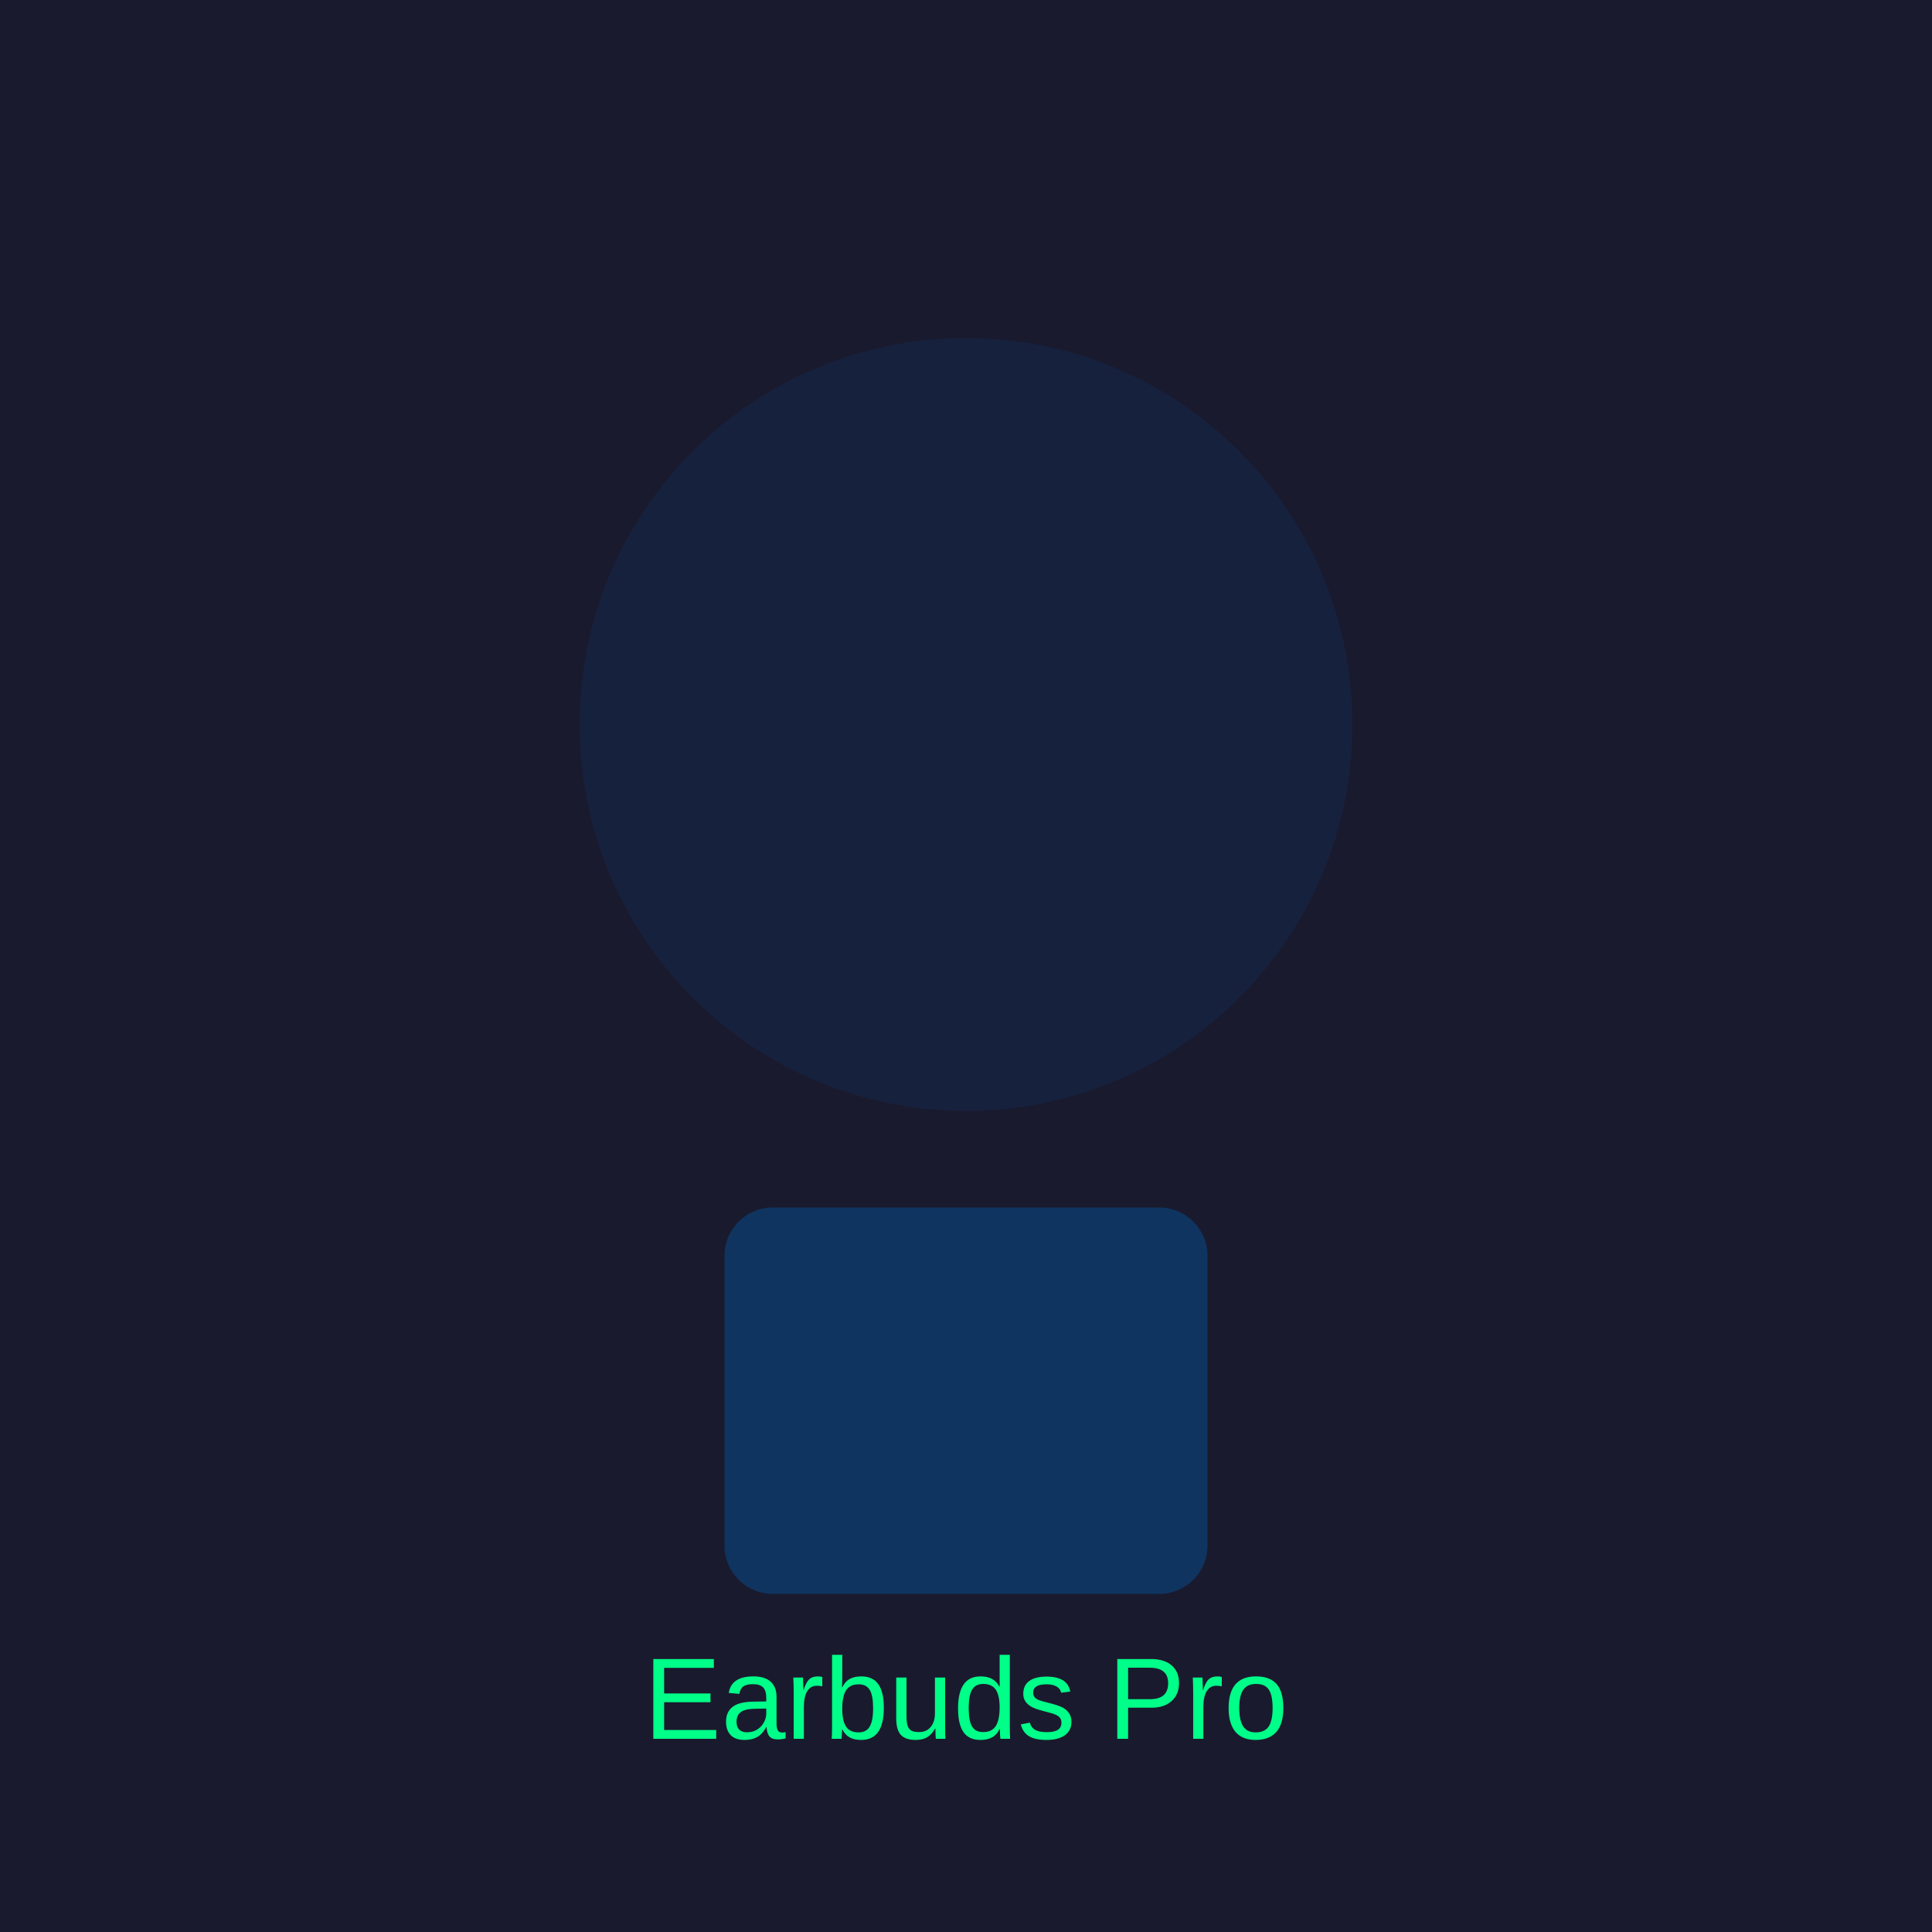
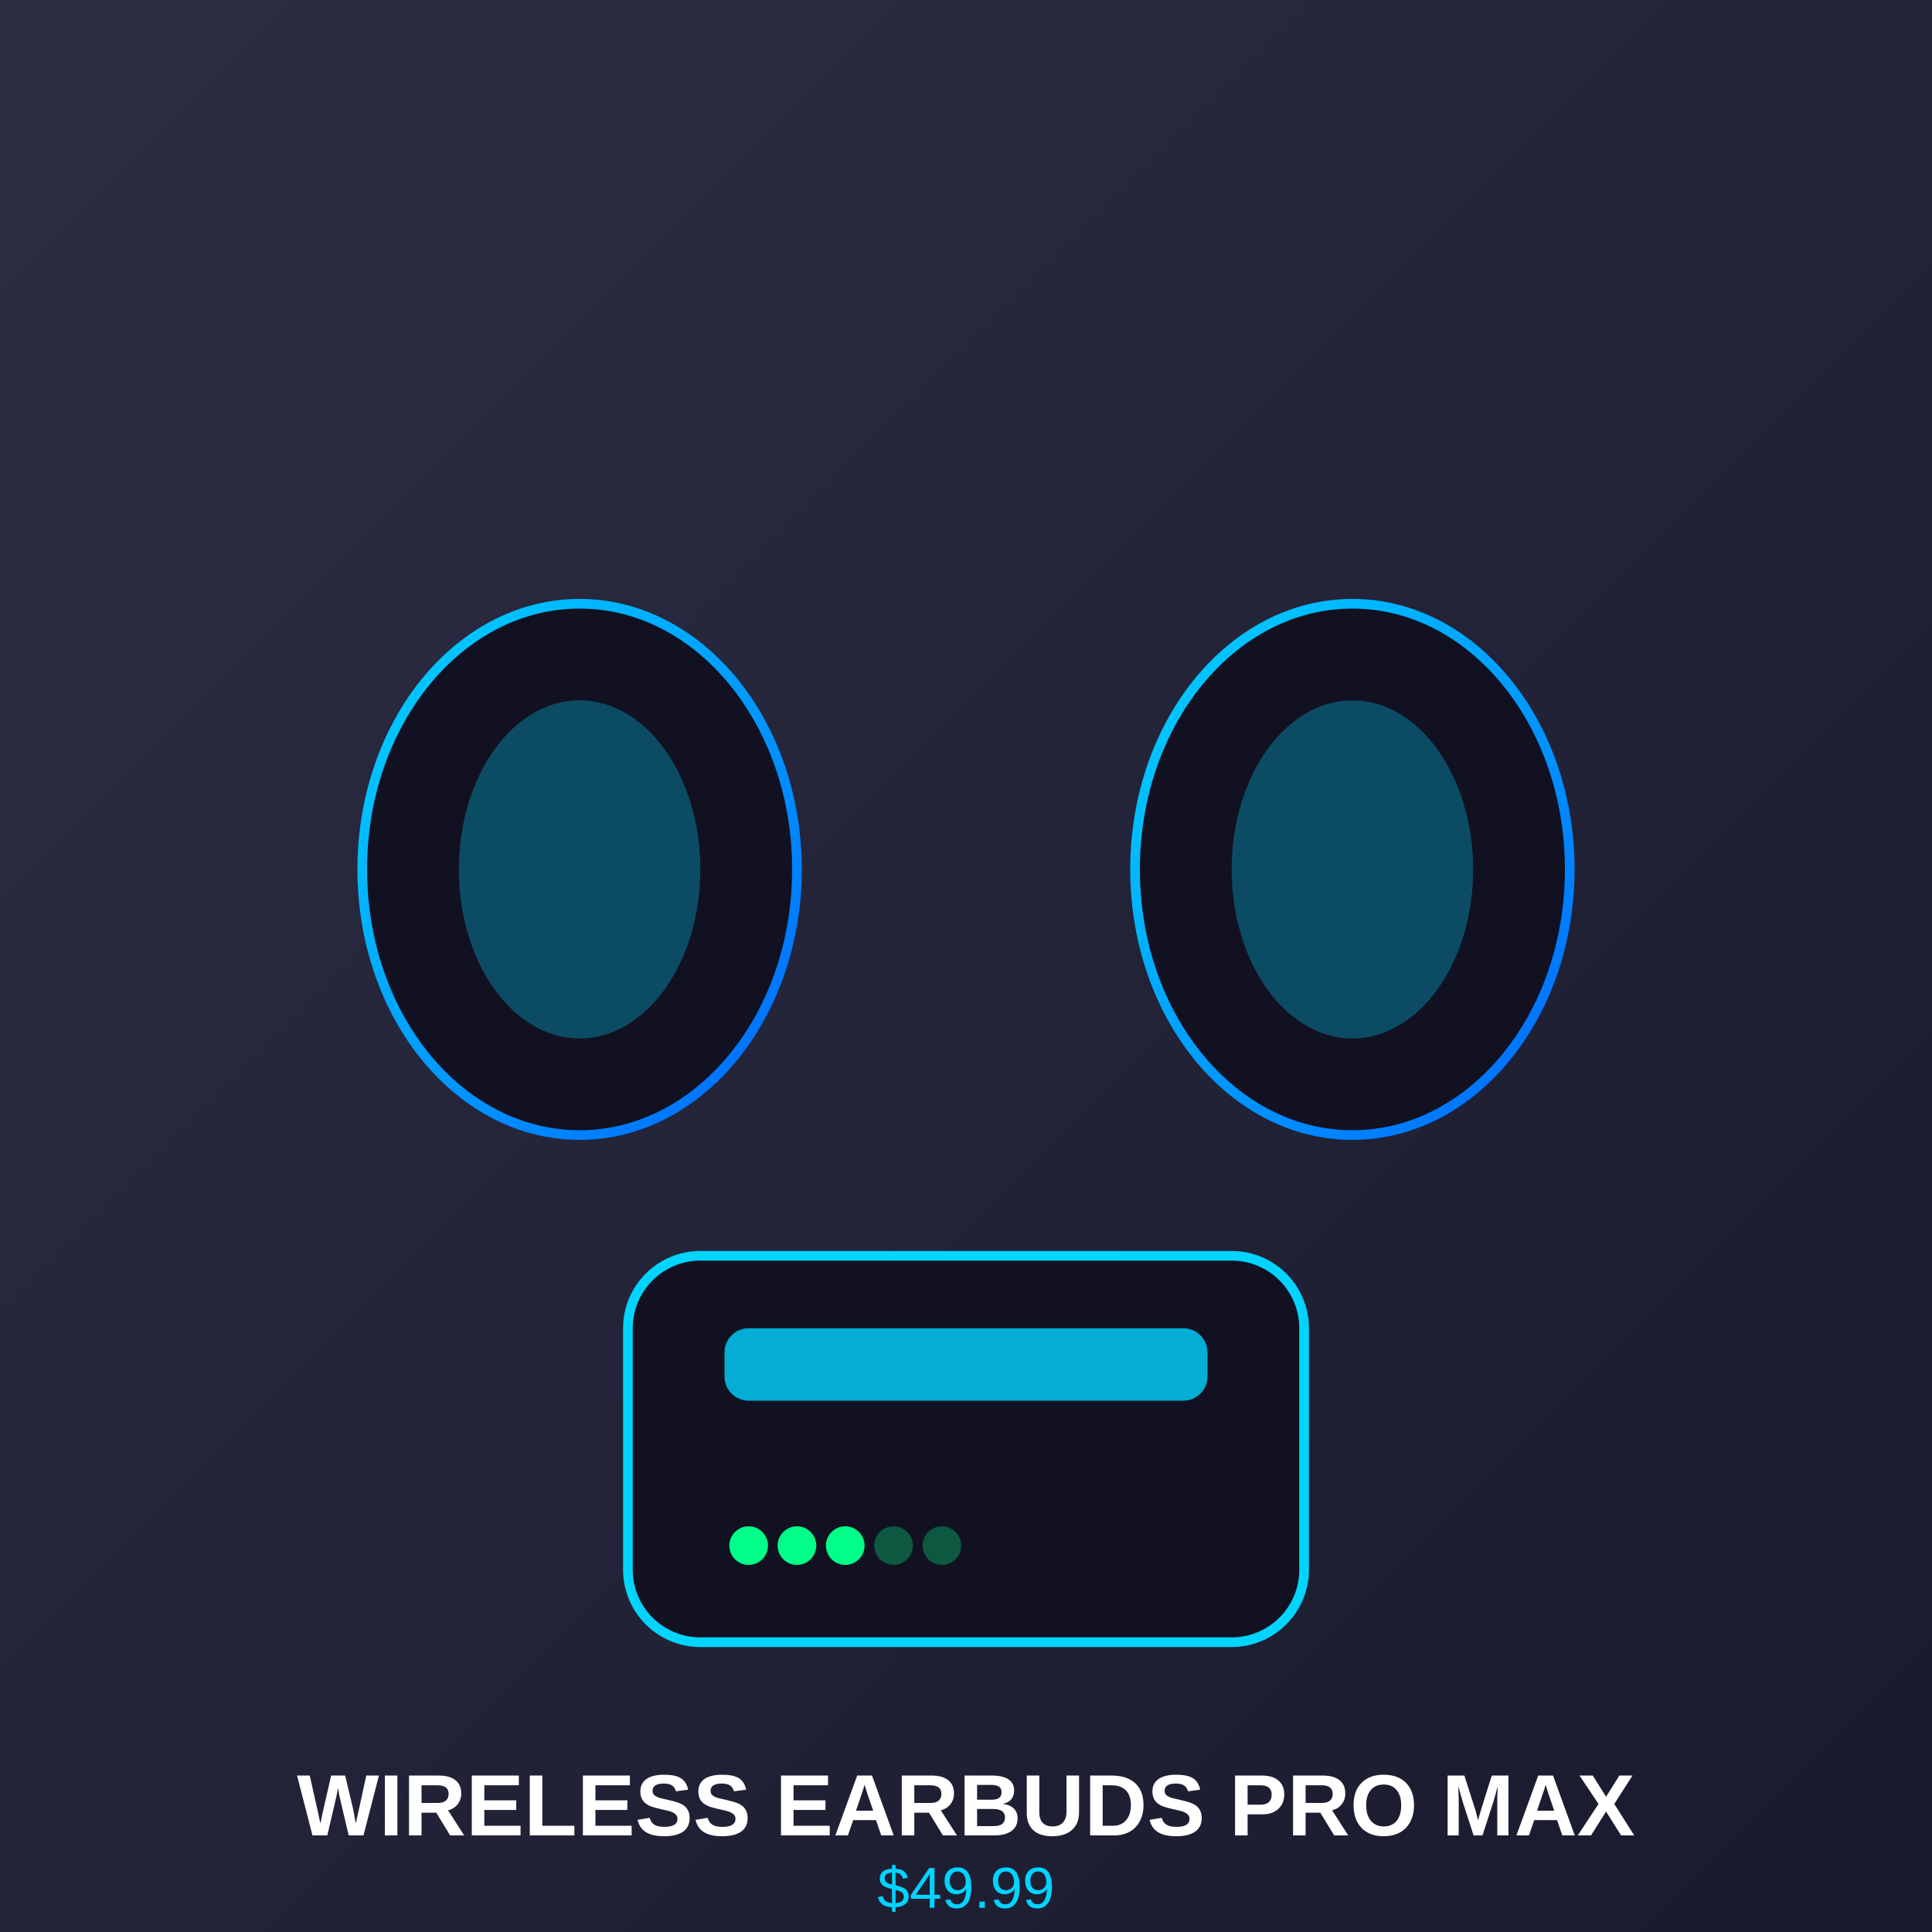
<svg xmlns="http://www.w3.org/2000/svg" viewBox="0 0 400 400">
-   <rect width="400" height="400" fill="#1a1a2e" />
-   <circle cx="200" cy="150" r="80" fill="#16213e" />
-   <rect x="150" y="250" width="100" height="80" rx="10" fill="#0f3460" />
-   <text x="200" y="360" text-anchor="middle" font-family="Arial" font-size="24" fill="#00ff88">Earbuds Pro</text>
+   <defs>
+     <linearGradient id="earbudsGrad" x1="0%" y1="0%" x2="100%" y2="100%">
+       <stop offset="0%" style="stop-color:#2d2d44" />
+       <stop offset="100%" style="stop-color:#1a1a2e" />
+     </linearGradient>
+     <linearGradient id="glowBlue" x1="0%" y1="0%" x2="100%" y2="100%">
+       <stop offset="0%" style="stop-color:#00d4ff" />
+       <stop offset="100%" style="stop-color:#0066ff" />
+     </linearGradient>
+   </defs>
+   <rect width="400" height="400" fill="url(#earbudsGrad)" />
+   <ellipse cx="120" cy="180" rx="45" ry="55" fill="#111122" stroke="url(#glowBlue)" stroke-width="2" />
+   <ellipse cx="120" cy="180" rx="25" ry="35" fill="#00d4ff" opacity="0.3" />
+   <ellipse cx="280" cy="180" rx="45" ry="55" fill="#111122" stroke="url(#glowBlue)" stroke-width="2" />
+   <ellipse cx="280" cy="180" rx="25" ry="35" fill="#00d4ff" opacity="0.3" />
+   <rect x="130" y="260" width="140" height="80" rx="15" fill="#111122" stroke="#00d4ff" stroke-width="2" />
+   <rect x="150" y="275" width="100" height="15" rx="5" fill="#00d4ff" opacity="0.8" />
+   <circle cx="155" cy="320" r="4" fill="#00ff88" />
+   <circle cx="165" cy="320" r="4" fill="#00ff88" />
+   <circle cx="175" cy="320" r="4" fill="#00ff88" />
+   <circle cx="185" cy="320" r="4" fill="#00ff88" opacity="0.3" />
+   <circle cx="195" cy="320" r="4" fill="#00ff88" opacity="0.3" />
+   <text x="200" y="380" text-anchor="middle" font-family="Arial" font-size="18" fill="#ffffff" font-weight="bold">WIRELESS EARBUDS PRO MAX</text>
+   <text x="200" y="395" text-anchor="middle" font-family="Arial" font-size="12" fill="#00d4ff">$49.99</text>
</svg>
